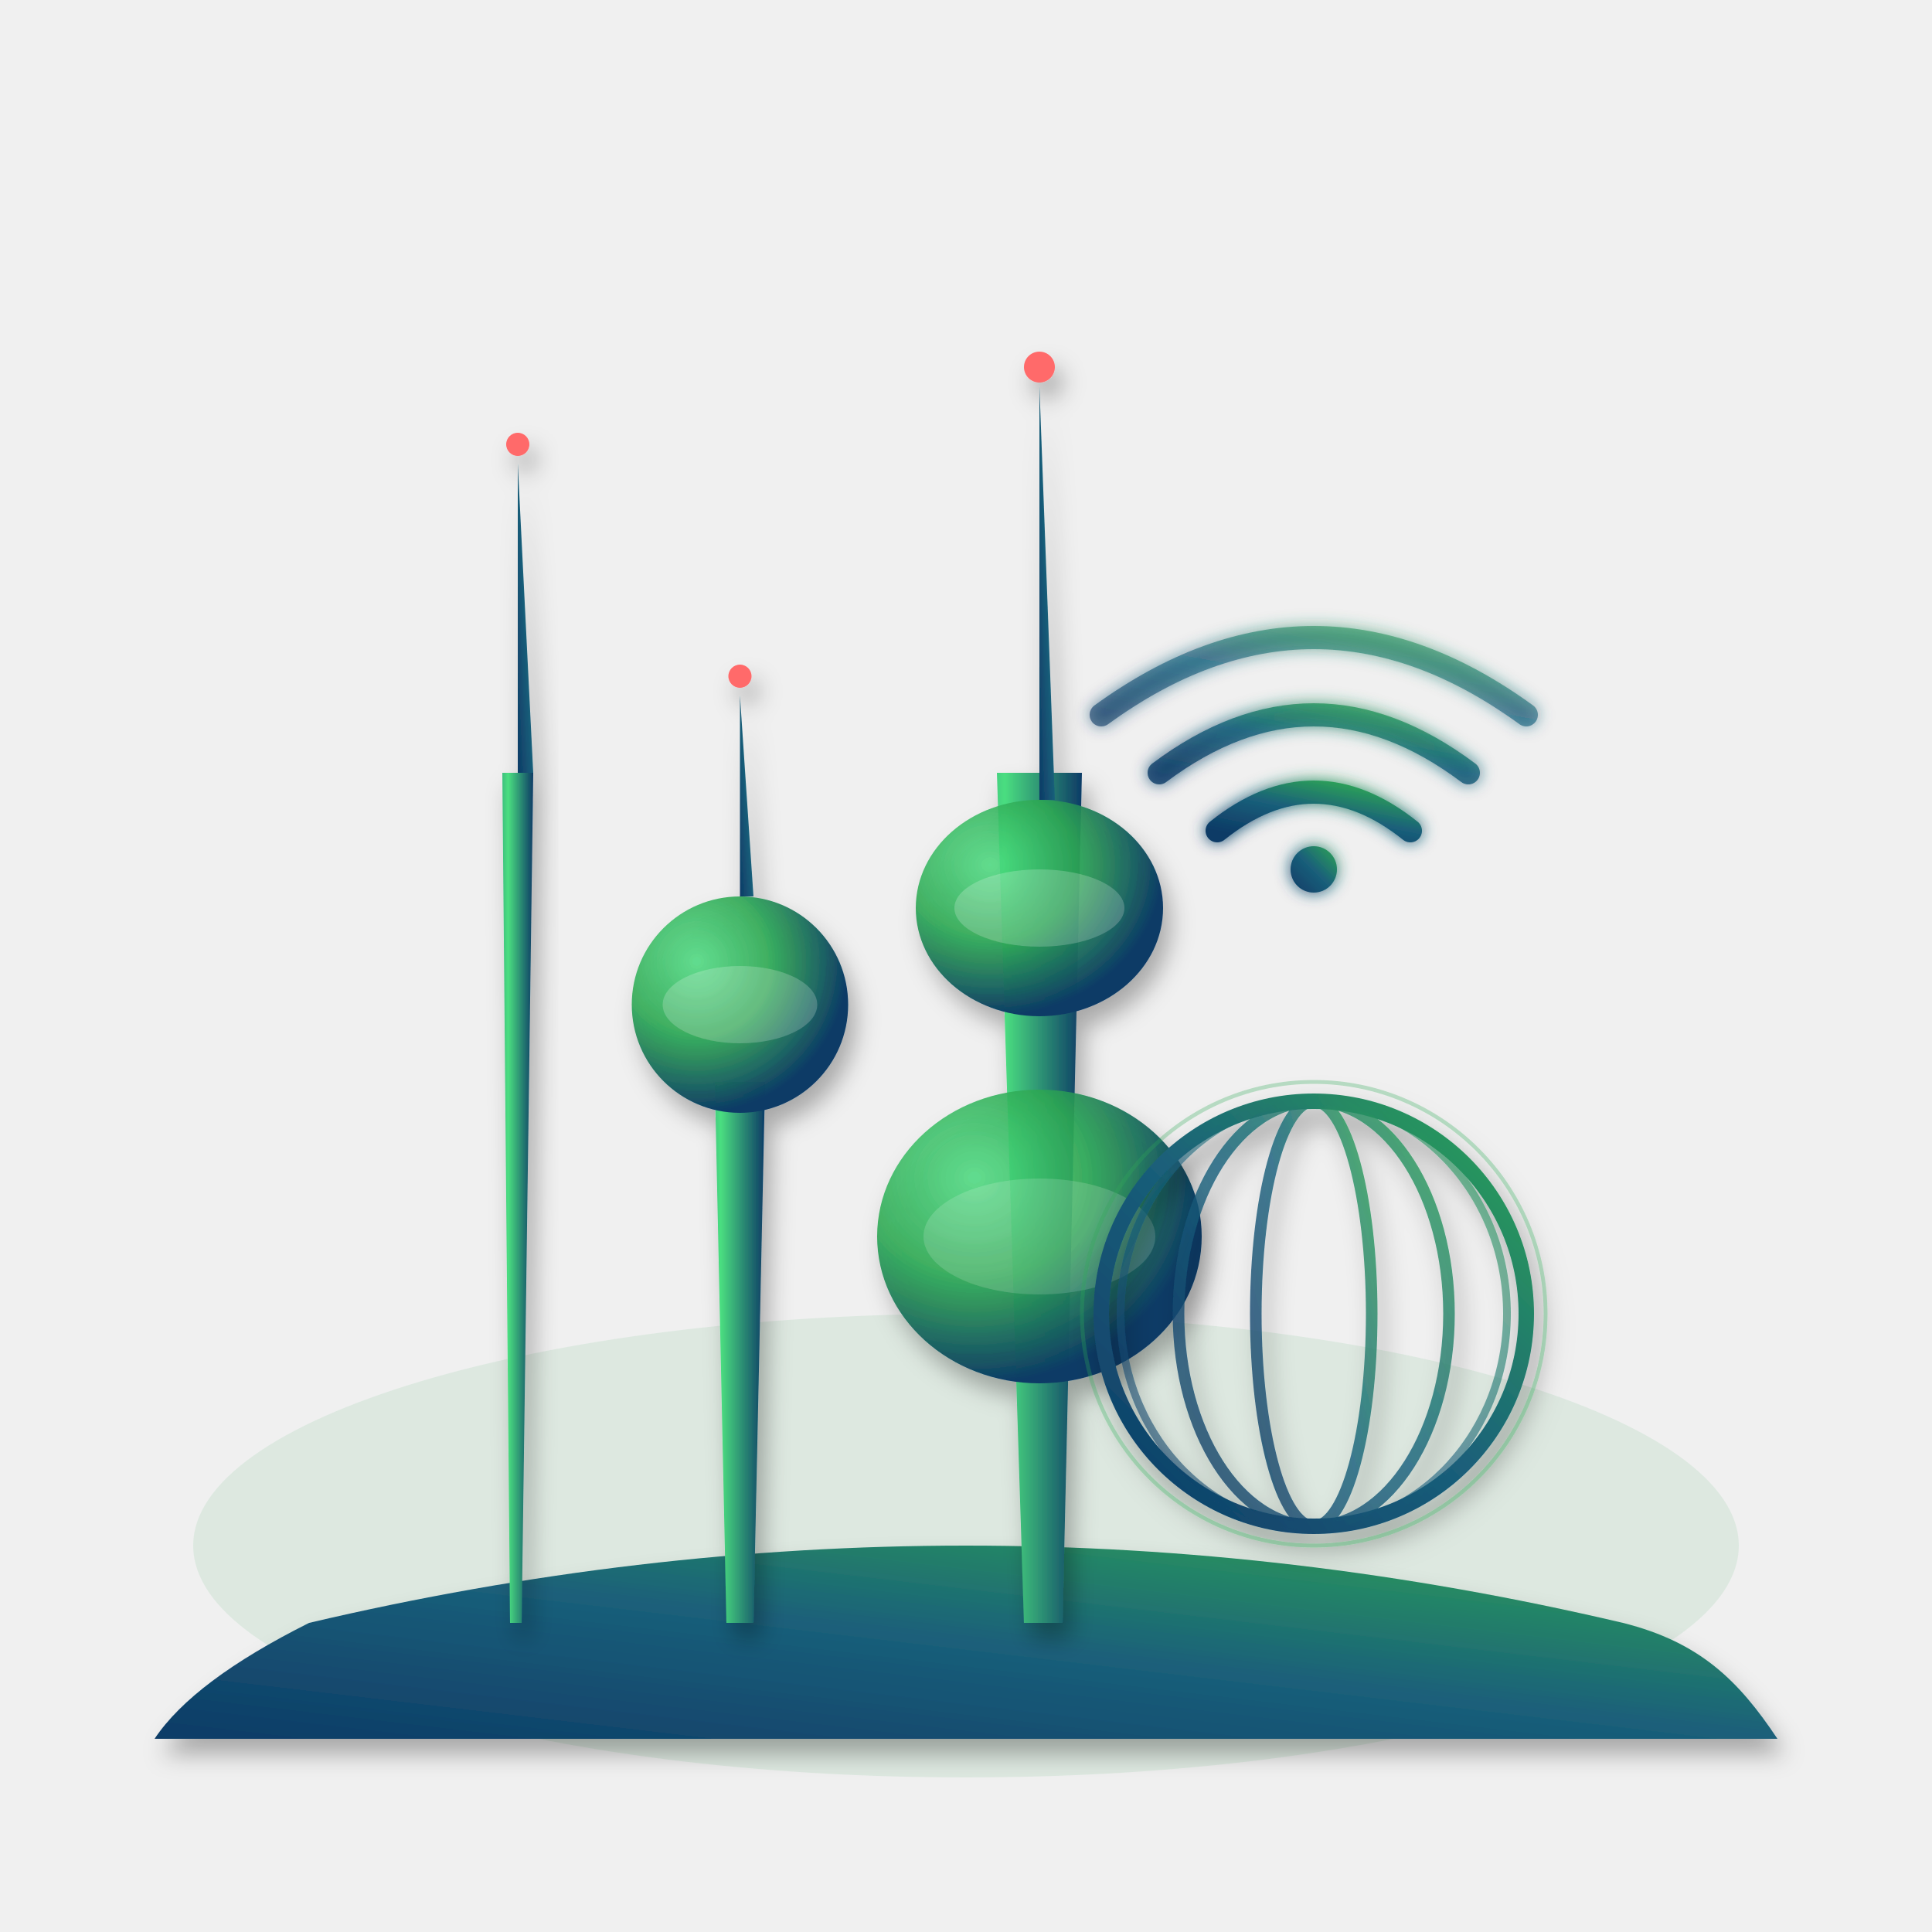
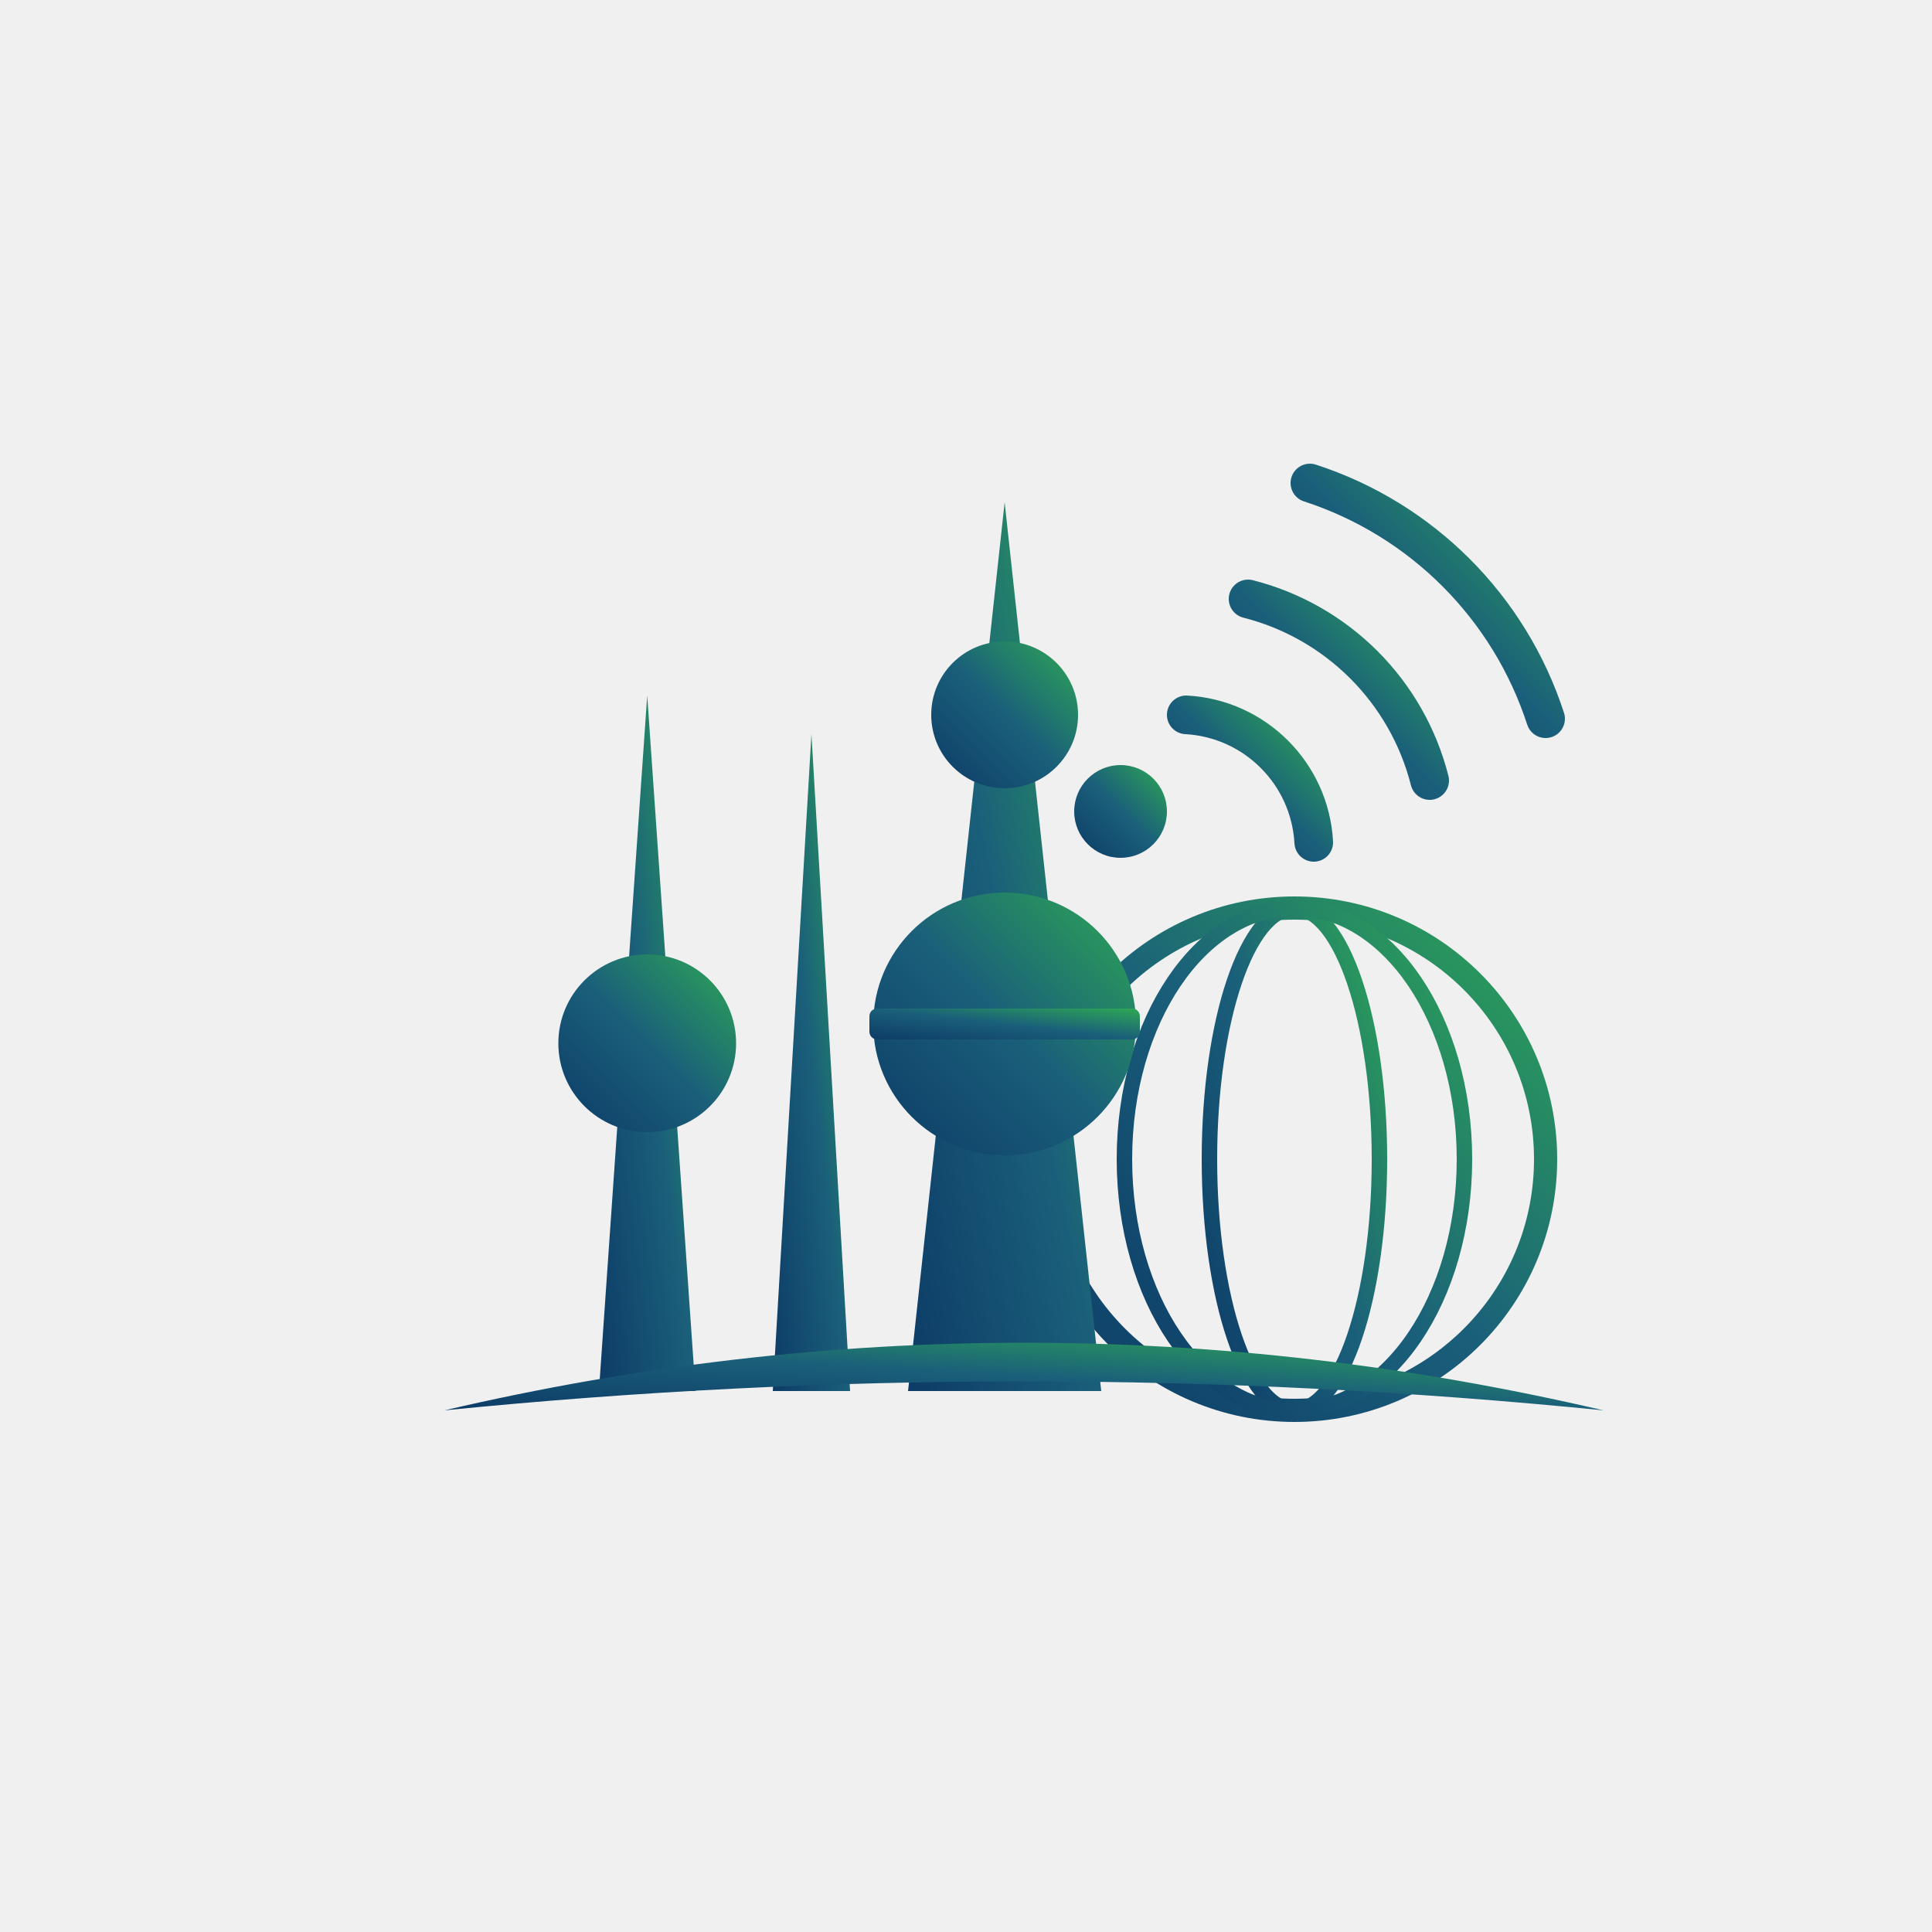
<svg xmlns="http://www.w3.org/2000/svg" viewBox="0 0 500 500">
  <defs>
    <linearGradient id="mainGradient" x1="0%" y1="100%" x2="100%" y2="0%">
      <stop offset="0%" stop-color="#0d3b66" />
      <stop offset="50%" stop-color="#1a5f7a" />
      <stop offset="100%" stop-color="#2ea854" />
    </linearGradient>
-     <radialGradient id="sphereGlow" cx="30%" cy="30%" r="70%">
-       <stop offset="0%" stop-color="#4ade80" stop-opacity="0.8" />
-       <stop offset="50%" stop-color="#2ea854" stop-opacity="0.9" />
-       <stop offset="100%" stop-color="#0d3b66" stop-opacity="1" />
-     </radialGradient>
-     <filter id="dropShadow" x="-50%" y="-50%" width="200%" height="200%">
-       <feGaussianBlur in="SourceAlpha" stdDeviation="3" />
-       <feOffset dx="2" dy="4" result="offsetblur" />
-       <feComponentTransfer>
-         <feFuncA type="linear" slope="0.3" />
-       </feComponentTransfer>
-       <feMerge>
-         <feMergeNode />
-         <feMergeNode in="SourceGraphic" />
-       </feMerge>
-     </filter>
-     <filter id="wifiGlow" x="-50%" y="-50%" width="200%" height="200%">
-       <feGaussianBlur stdDeviation="2" result="coloredBlur" />
-       <feMerge>
-         <feMergeNode in="coloredBlur" />
-         <feMergeNode in="SourceGraphic" />
-       </feMerge>
-     </filter>
-     <linearGradient id="towerGradient" x1="0%" y1="0%" x2="100%" y2="0%">
-       <stop offset="0%" stop-color="#1a5f7a" />
-       <stop offset="50%" stop-color="#4ade80" />
-       <stop offset="100%" stop-color="#0d3b66" />
-     </linearGradient>
  </defs>
-   <ellipse cx="250" cy="400" rx="200" ry="60" fill="#2ea854" opacity="0.1">
-     <animate attributeName="opacity" values="0.1;0.2;0.1" dur="4s" repeatCount="indefinite" />
-   </ellipse>
-   <path d="M 80 420 Q 250 380 420 420 C 440 425 450 435 460 450 L 40 450 Q 50 435 80 420 Z" fill="url(#mainGradient)" filter="url(#dropShadow)">
-     <animate attributeName="d" values="M 80 420 Q 250 380 420 420 C 440 425 450 435 460 450 L 40 450 Q 50 435 80 420 Z;                      M 75 422 Q 250 375 425 422 C 445 427 455 437 465 452 L 35 452 Q 45 437 75 422 Z;                      M 80 420 Q 250 380 420 420 C 440 425 450 435 460 450 L 40 450 Q 50 435 80 420 Z" dur="6s" repeatCount="indefinite" />
-   </path>
-   <g filter="url(#dropShadow)">
-     <path d="M 125 420 L 135 420 L 138 200 L 130 200 L 132 420 Z" fill="url(#towerGradient)" />
-     <path d="M 134 200 L 134 120 L 138 200 Z" fill="url(#mainGradient)" />
-     <circle cx="134" cy="115" r="3" fill="#ff6b6b">
-       <animate attributeName="opacity" values="1;0.3;1" dur="1.5s" repeatCount="indefinite" />
-     </circle>
+   <g transform="translate(25, 40)">
+     <g transform="translate(310, 260)">
+       <circle cx="0" cy="0" r="65" fill="none" stroke="url(#mainGradient)" stroke-width="6" />
+       <line x1="-60" y1="-22" x2="60" y2="-22" stroke="url(#mainGradient)" stroke-width="4" />
+       <line x1="-65" y1="0" x2="65" y2="0" stroke="url(#mainGradient)" stroke-width="4" />
+       <line x1="-60" y1="22" x2="60" y2="22" stroke="url(#mainGradient)" stroke-width="4" />
+       <ellipse cx="0" cy="0" rx="22" ry="65" fill="none" stroke="url(#mainGradient)" stroke-width="4" />
+       <ellipse cx="0" cy="0" rx="44" ry="65" fill="none" stroke="url(#mainGradient)" stroke-width="4" />
+       <line x1="0" y1="-65" x2="0" y2="65" stroke="url(#mainGradient)" stroke-width="4" />
+     </g>
+     <path d="M 210 320 L 260 320 L 235 90 Z" fill="url(#mainGradient)" />
+     <circle cx="235" cy="225" r="34" fill="url(#mainGradient)" />
+     <rect x="200" y="221" width="70" height="8" rx="2" fill="url(#mainGradient)" />
+     <circle cx="235" cy="145" r="19" fill="url(#mainGradient)" />
+     <path d="M 175 320 L 195 320 L 185 150 Z" fill="url(#mainGradient)" />
+     <path d="M 130 320 L 155 320 L 142.5 140 Z" fill="url(#mainGradient)" />
+     <circle cx="142.5" cy="230" r="23" fill="url(#mainGradient)" />
+     <circle cx="265" cy="170" r="12" fill="url(#mainGradient)" />
+     <path d="M 282 145 A 35 35 0 0 1 315 178" fill="none" stroke="url(#mainGradient)" stroke-width="10" stroke-linecap="round" />
+     <path d="M 298 115 A 65 65 0 0 1 345 162" fill="none" stroke="url(#mainGradient)" stroke-width="10" stroke-linecap="round" />
+     <path d="M 314 85 A 95 95 0 0 1 375 146" fill="none" stroke="url(#mainGradient)" stroke-width="10" stroke-linecap="round" />
+     <path d="M 90 325 Q 240 290 390 325 Q 240 310 90 325 Z" fill="url(#mainGradient)" />
  </g>
-   <g filter="url(#dropShadow)">
-     <path d="M 175 420 L 195 420 L 198 280 L 185 280 L 188 420 Z" fill="url(#towerGradient)" />
-     <circle cx="191.5" cy="260" r="28" fill="url(#sphereGlow)" />
-     <ellipse cx="191.5" cy="260" rx="20" ry="10" fill="#ffffff" opacity="0.2" />
-     <path d="M 191.5 232 L 191.5 180 L 195 232 Z" fill="url(#mainGradient)" />
-     <circle cx="191.5" cy="175" r="3" fill="#ff6b6b">
-       <animate attributeName="opacity" values="1;0.3;1" dur="1.5s" begin="0.5s" repeatCount="indefinite" />
-     </circle>
-   </g>
-   <g filter="url(#dropShadow)">
-     <path d="M 240 420 L 275 420 L 280 200 L 258 200 L 265 420 Z" fill="url(#towerGradient)" />
-     <ellipse cx="269" cy="320" rx="42" ry="38" fill="url(#sphereGlow)" />
-     <ellipse cx="269" cy="320" rx="30" ry="15" fill="#ffffff" opacity="0.15" />
-     <ellipse cx="269" cy="235" rx="32" ry="28" fill="url(#sphereGlow)" />
-     <ellipse cx="269" cy="235" rx="22" ry="10" fill="#ffffff" opacity="0.2" />
-     <path d="M 269 207 L 269 100 L 273 207 Z" fill="url(#mainGradient)" />
-     <circle cx="269" cy="95" r="4" fill="#ff6b6b">
-       <animate attributeName="opacity" values="1;0.3;1" dur="1.5s" begin="1s" repeatCount="indefinite" />
-     </circle>
-   </g>
-   <g transform="translate(340, 340)" filter="url(#dropShadow)">
-     <g>
-       <animateTransform attributeName="transform" type="rotate" from="0 0 0" to="360 0 0" dur="20s" repeatCount="indefinite" />
-       <circle cx="0" cy="0" r="55" fill="none" stroke="url(#mainGradient)" stroke-width="4" />
-       <ellipse cx="0" cy="0" rx="15" ry="55" fill="none" stroke="url(#mainGradient)" stroke-width="3" opacity="0.8" />
-       <ellipse cx="0" cy="0" rx="35" ry="55" fill="none" stroke="url(#mainGradient)" stroke-width="3" opacity="0.8" />
-       <ellipse cx="0" cy="0" rx="50" ry="55" fill="none" stroke="url(#mainGradient)" stroke-width="2" opacity="0.6" />
-       <line x1="-55" y1="-20" x2="55" y2="-20" stroke="url(#mainGradient)" stroke-width="2" opacity="0.7" />
-       <line x1="-55" y1="0" x2="55" y2="0" stroke="url(#mainGradient)" stroke-width="3" opacity="0.9" />
-       <line x1="-55" y1="20" x2="55" y2="20" stroke="url(#mainGradient)" stroke-width="2" opacity="0.7" />
-     </g>
-     <circle cx="0" cy="0" r="60" fill="none" stroke="#2ea854" stroke-width="1" opacity="0.3">
-       <animate attributeName="r" values="58;62;58" dur="3s" repeatCount="indefinite" />
-       <animate attributeName="opacity" values="0.3;0.1;0.3" dur="3s" repeatCount="indefinite" />
-     </circle>
-   </g>
-   <g transform="translate(340, 180)" filter="url(#wifiGlow)">
-     <circle cx="0" cy="45" r="6" fill="url(#mainGradient)">
-       <animate attributeName="r" values="6;8;6" dur="1.5s" repeatCount="indefinite" />
-     </circle>
-     <path d="M -25 35 Q 0 15 25 35" fill="none" stroke="url(#mainGradient)" stroke-width="6" stroke-linecap="round" opacity="1">
-       <animate attributeName="opacity" values="1;0.5;1" dur="1.5s" begin="0s" repeatCount="indefinite" />
-     </path>
-     <path d="M -40 20 Q 0 -10 40 20" fill="none" stroke="url(#mainGradient)" stroke-width="6" stroke-linecap="round" opacity="0.8">
-       <animate attributeName="opacity" values="0.8;0.3;0.8" dur="1.5s" begin="0.3s" repeatCount="indefinite" />
-     </path>
-     <path d="M -55 5 Q 0 -35 55 5" fill="none" stroke="url(#mainGradient)" stroke-width="6" stroke-linecap="round" opacity="0.6">
-       <animate attributeName="opacity" values="0.6;0.2;0.6" dur="1.5s" begin="0.6s" repeatCount="indefinite" />
-     </path>
-   </g>
-   <path d="M 310 320 Q 325 330 340 340" fill="none" stroke="#2ea854" stroke-width="2" stroke-dasharray="5,5" opacity="0">
-     <animate attributeName="opacity" values="0;0.8;0" dur="2s" repeatCount="indefinite" />
-     <animate attributeName="stroke-dashoffset" values="0;-20" dur="1s" repeatCount="indefinite" />
-   </path>
-   <path d="M 340 240 Q 340 290 340 285" fill="none" stroke="#2ea854" stroke-width="2" stroke-dasharray="5,5" opacity="0">
-     <animate attributeName="opacity" values="0;0.8;0" dur="2s" begin="0.5s" repeatCount="indefinite" />
-     <animate attributeName="stroke-dashoffset" values="0;-20" dur="1s" repeatCount="indefinite" />
-   </path>
</svg>
